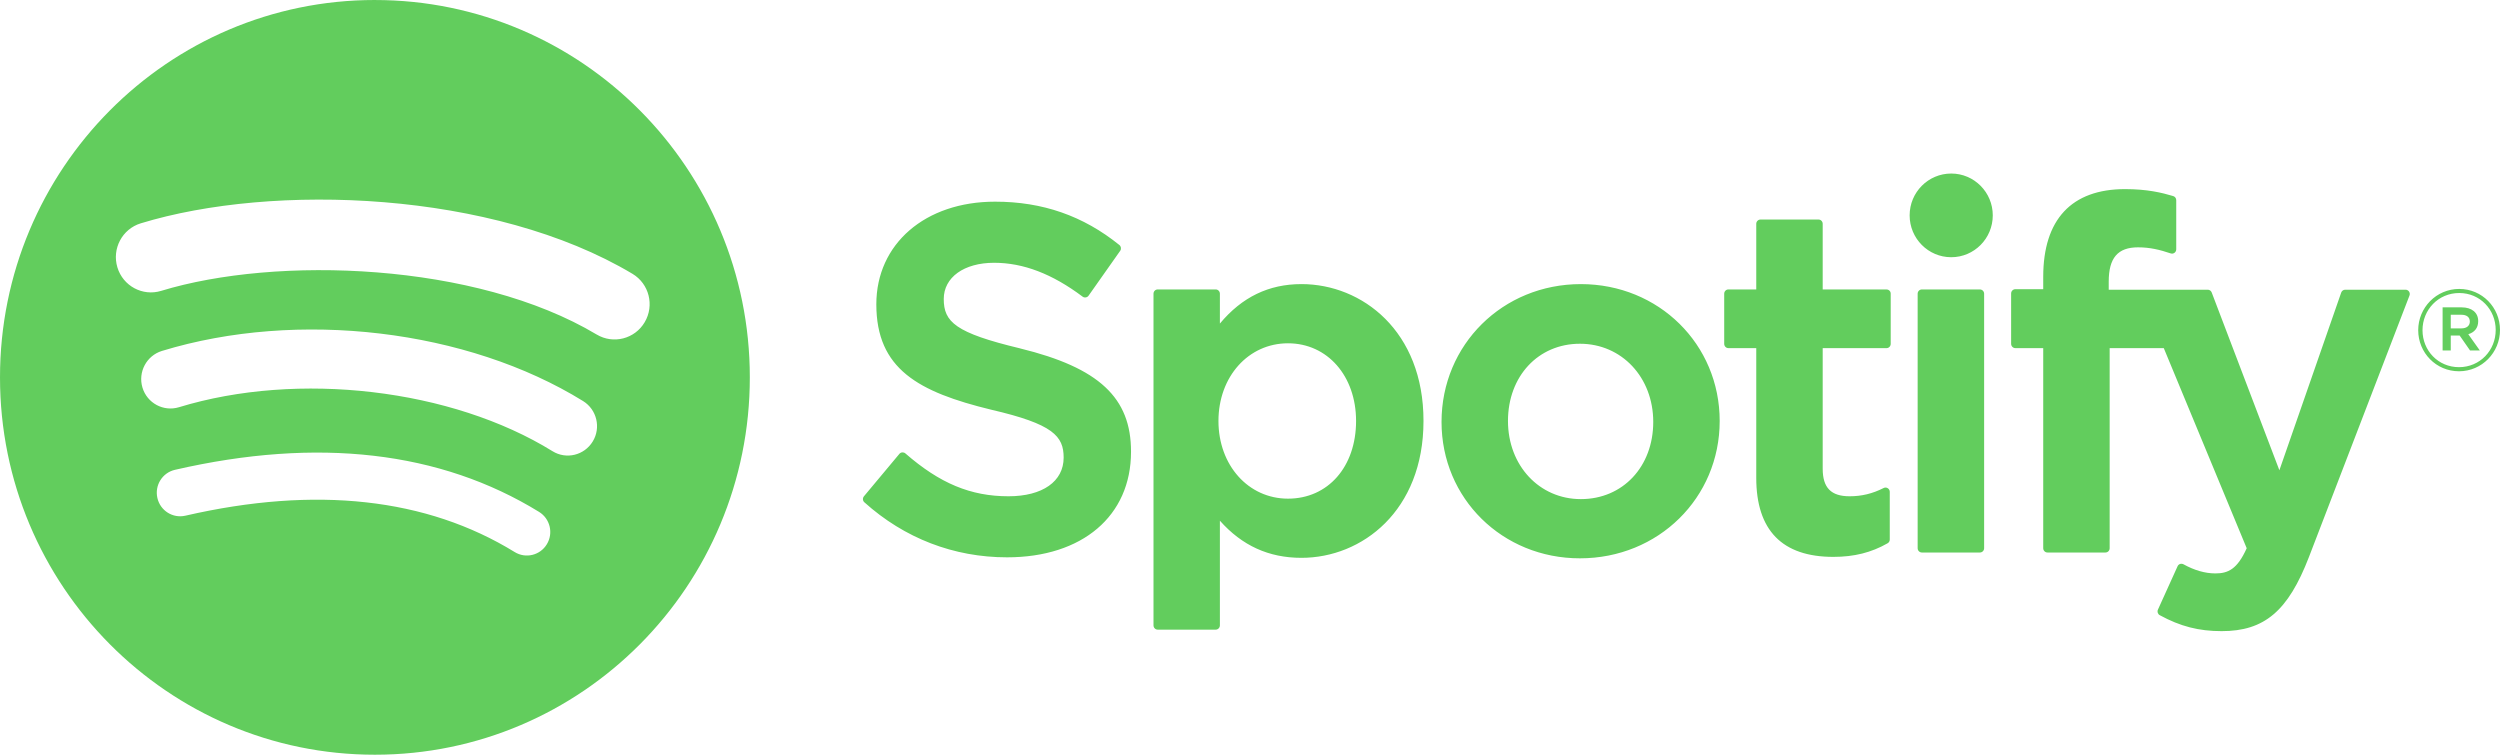
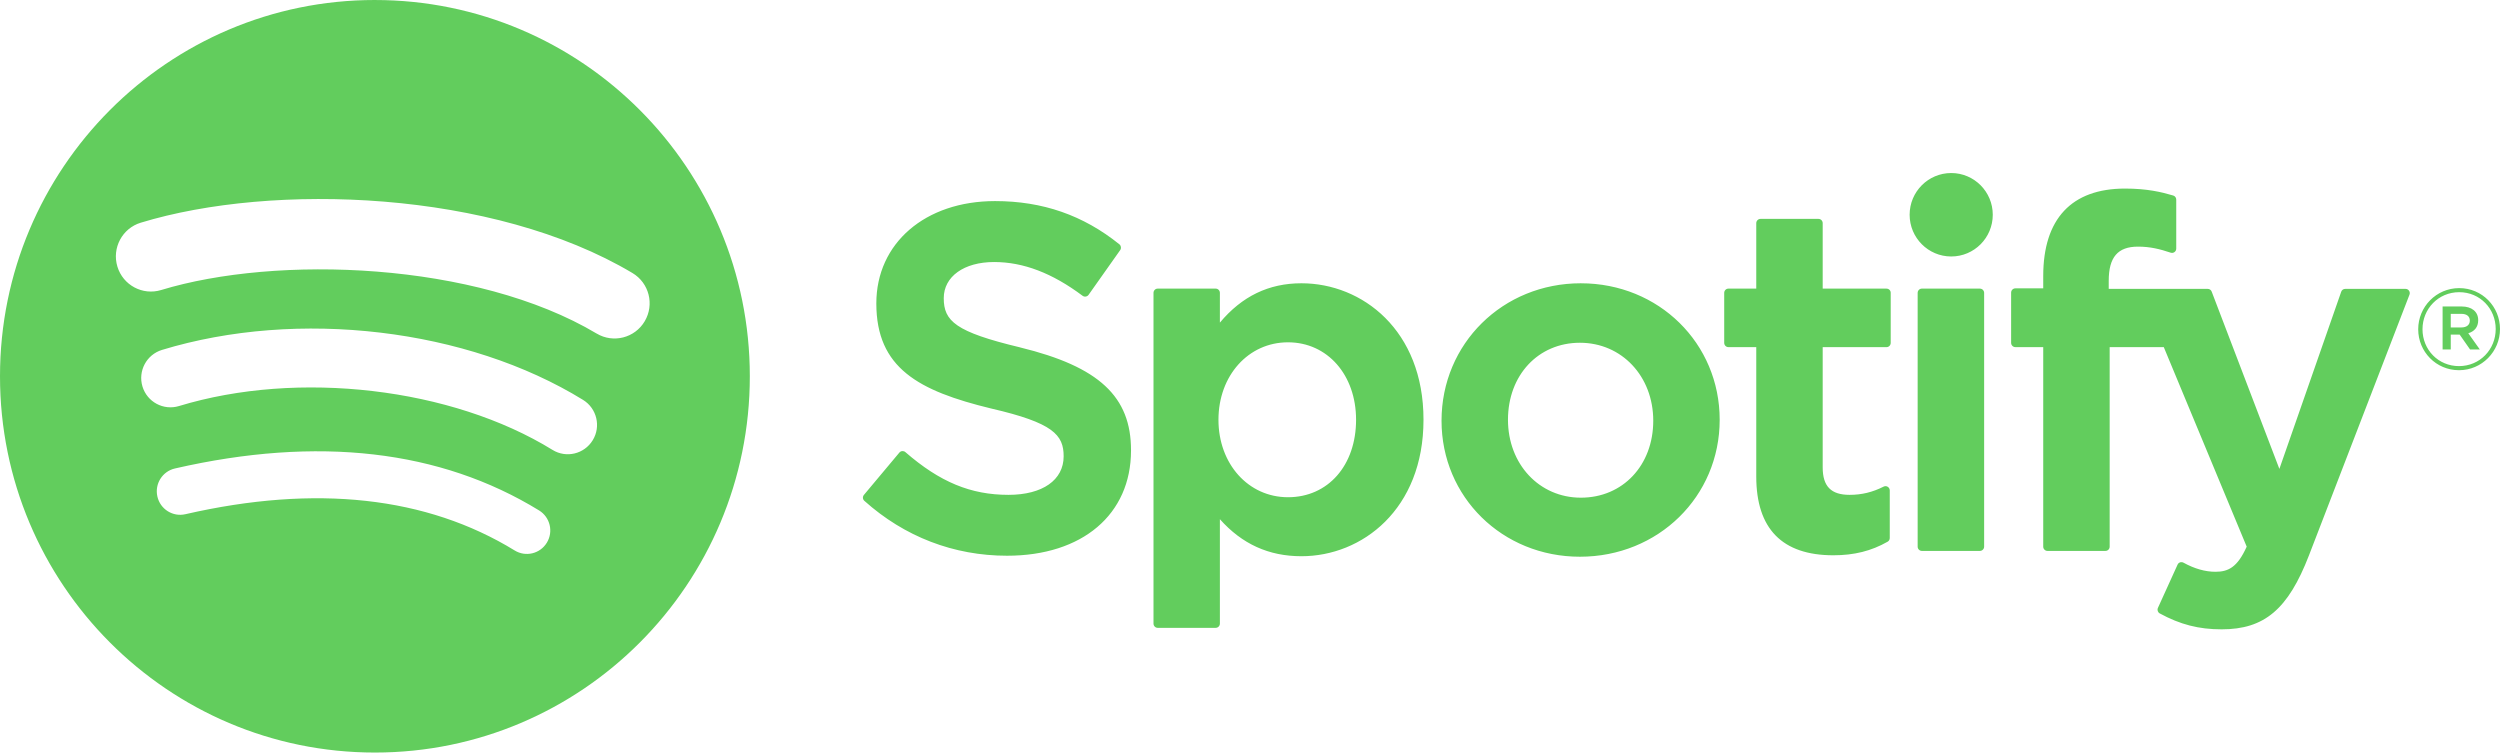
- <svg xmlns="http://www.w3.org/2000/svg" width="318" height="96" viewBox="0 0 318 96" fill="none">
-   <path d="M47.688 0C21.351 0 0 21.491 0 48C0 74.511 21.351 96 47.688 96C74.028 96 95.377 74.511 95.377 48C95.377 21.492 74.028 0.002 47.687 0.002L47.688 0ZM69.557 69.23C68.703 70.64 66.87 71.087 65.469 70.222C54.272 63.338 40.177 61.779 23.577 65.596C21.978 65.963 20.383 64.954 20.019 63.343C19.652 61.733 20.651 60.128 22.254 59.761C40.42 55.584 56.002 57.382 68.572 65.115C69.973 65.98 70.417 67.82 69.557 69.23ZM75.394 56.16C74.318 57.921 72.029 58.477 70.281 57.394C57.462 49.463 37.922 47.166 22.761 51.799C20.794 52.397 18.718 51.281 18.121 49.305C17.528 47.326 18.637 45.24 20.6 44.638C37.919 39.349 59.45 41.911 74.17 51.016C75.918 52.099 76.471 54.403 75.394 56.16ZM75.895 42.55C60.526 33.361 35.168 32.517 20.494 37C18.137 37.719 15.645 36.38 14.931 34.008C14.217 31.635 15.546 29.128 17.904 28.407C34.749 23.26 62.752 24.255 80.448 34.828C82.572 36.094 83.266 38.85 82.008 40.98C80.755 43.114 78.01 43.817 75.898 42.55H75.895ZM129.743 44.311C121.509 42.335 120.045 40.948 120.045 38.033C120.045 35.279 122.619 33.426 126.452 33.426C130.165 33.426 133.843 34.834 137.704 37.73C137.818 37.818 137.966 37.853 138.109 37.83C138.257 37.808 138.382 37.729 138.467 37.609L142.488 31.904C142.653 31.669 142.607 31.346 142.385 31.166C137.79 27.456 132.619 25.652 126.571 25.652C117.682 25.652 111.469 31.022 111.469 38.706C111.469 46.946 116.828 49.863 126.087 52.115C133.963 53.942 135.296 55.472 135.296 58.208C135.296 61.24 132.608 63.126 128.28 63.126C123.474 63.126 119.55 61.492 115.165 57.675C115.057 57.577 114.909 57.537 114.772 57.543C114.624 57.554 114.493 57.623 114.402 57.732L109.892 63.131C109.704 63.361 109.727 63.693 109.943 63.888C115.046 68.474 121.321 70.892 128.098 70.892C137.676 70.892 143.866 65.625 143.866 57.468C143.883 50.586 139.789 46.774 129.76 44.319L129.743 44.311ZM165.539 36.138C161.388 36.138 157.983 37.784 155.17 41.157V37.36C155.17 37.06 154.93 36.816 154.634 36.816H147.26C146.964 36.816 146.725 37.06 146.725 37.36V79.548C146.725 79.846 146.964 80.092 147.26 80.092H154.634C154.93 80.092 155.17 79.846 155.17 79.548V66.232C157.983 69.402 161.388 70.956 165.539 70.956C173.255 70.956 181.068 64.977 181.068 53.548C181.08 42.117 173.267 36.137 165.545 36.137L165.539 36.138ZM172.492 53.548C172.492 59.365 168.933 63.429 163.831 63.429C158.791 63.429 154.987 59.182 154.987 53.548C154.987 47.914 158.791 43.667 163.831 43.667C168.848 43.667 172.492 47.822 172.492 53.548ZM201.085 36.138C191.148 36.138 183.363 43.839 183.363 53.673C183.363 63.401 191.097 71.019 200.965 71.019C210.936 71.019 218.744 63.343 218.744 53.548C218.744 43.786 210.988 36.138 201.085 36.138ZM201.085 63.487C195.8 63.487 191.814 59.211 191.814 53.545C191.814 47.854 195.664 43.724 200.965 43.724C206.284 43.724 210.293 47.999 210.293 53.67C210.293 59.36 206.421 63.487 201.085 63.487ZM239.962 36.816H231.847V28.467C231.847 28.168 231.608 27.924 231.312 27.924H223.937C223.641 27.924 223.396 28.168 223.396 28.467V36.816H219.854C219.558 36.816 219.319 37.06 219.319 37.36V43.738C219.319 44.037 219.558 44.282 219.854 44.282H223.396V60.787C223.396 67.453 226.693 70.835 233.202 70.835C235.844 70.835 238.037 70.285 240.104 69.104C240.275 69.012 240.377 68.829 240.377 68.634V62.558C240.377 62.375 240.281 62.197 240.121 62.1C239.962 61.996 239.762 61.991 239.597 62.077C238.179 62.793 236.807 63.126 235.269 63.126C232.906 63.126 231.847 62.042 231.847 59.623V44.285H239.962C240.258 44.285 240.497 44.041 240.497 43.741V37.364C240.508 37.064 240.269 36.82 239.967 36.82L239.962 36.816ZM268.229 36.849V35.823C268.229 32.807 269.38 31.461 271.954 31.461C273.491 31.461 274.727 31.769 276.111 32.233C276.282 32.287 276.458 32.26 276.595 32.157C276.737 32.055 276.817 31.89 276.817 31.716V25.462C276.817 25.223 276.669 25.012 276.435 24.941C274.978 24.504 273.11 24.055 270.308 24.055C263.503 24.055 259.898 27.915 259.898 35.214V36.784H256.356C256.06 36.784 255.815 37.028 255.815 37.327V43.738C255.815 44.037 256.06 44.282 256.356 44.282H259.898V69.735C259.898 70.038 260.143 70.279 260.439 70.279H267.808C268.11 70.279 268.349 70.038 268.349 69.735V44.284H275.234L285.78 69.735C284.584 72.406 283.405 72.939 281.8 72.939C280.501 72.939 279.129 72.549 277.734 71.775C277.603 71.706 277.443 71.695 277.307 71.735C277.164 71.787 277.045 71.89 276.988 72.027L274.488 77.547C274.368 77.811 274.471 78.115 274.721 78.252C277.329 79.674 279.681 80.281 282.591 80.281C288.035 80.281 291.048 77.725 293.696 70.858L306.486 37.592C306.554 37.424 306.531 37.235 306.429 37.087C306.332 36.939 306.167 36.85 305.99 36.85H298.314C298.08 36.85 297.875 36.998 297.801 37.215L289.937 59.818L281.327 37.2C281.247 36.99 281.048 36.85 280.826 36.85H268.229V36.849ZM251.841 36.816H244.466C244.17 36.816 243.925 37.06 243.925 37.36V69.735C243.925 70.038 244.17 70.279 244.466 70.279H251.841C252.137 70.279 252.381 70.038 252.381 69.735V37.362C252.381 37.063 252.142 36.818 251.841 36.818V36.816ZM248.196 22.074C245.275 22.074 242.906 24.454 242.906 27.394C242.906 30.336 245.275 32.718 248.196 32.718C251.117 32.718 253.481 30.336 253.481 27.394C253.481 24.455 251.112 22.074 248.196 22.074ZM312.784 47.226C309.868 47.226 307.596 44.867 307.596 42.003C307.596 39.139 309.897 36.753 312.812 36.753C315.728 36.753 318 39.111 318 41.973C318 44.837 315.699 47.226 312.784 47.226ZM312.812 37.272C310.153 37.272 308.143 39.399 308.143 42.003C308.143 44.606 310.141 46.704 312.784 46.704C315.443 46.704 317.453 44.579 317.453 41.973C317.453 39.37 315.455 37.272 312.812 37.272ZM313.963 42.51L315.432 44.578H314.19L312.869 42.681H311.736V44.578H310.7V39.096H313.125C314.395 39.096 315.227 39.748 315.227 40.845C315.232 41.744 314.714 42.293 313.968 42.51H313.963ZM313.086 40.037H311.736V41.771H313.086C313.758 41.771 314.162 41.439 314.162 40.903C314.162 40.339 313.758 40.037 313.086 40.037Z" fill="#62CD5D" />
+ <svg xmlns="http://www.w3.org/2000/svg" width="196" height="59" viewBox="0 0 196 59" fill="none">
+   <path d="M29.393 0C13.16 0 0 13.208 0 29.5C0 45.793 13.16 59 29.393 59C45.627 59 58.786 45.793 58.786 29.5C58.786 13.209 45.627 0.001 29.392 0.001L29.393 0ZM42.872 42.548C42.345 43.414 41.215 43.689 40.352 43.157C33.451 38.926 24.763 37.968 14.532 40.314C13.546 40.54 12.563 39.92 12.339 38.93C12.113 37.94 12.728 36.954 13.716 36.728C24.913 34.161 34.517 35.266 42.265 40.018C43.128 40.55 43.402 41.681 42.872 42.548ZM46.469 34.515C45.806 35.597 44.395 35.939 43.318 35.273C35.417 30.399 23.374 28.988 14.029 31.835C12.817 32.202 11.537 31.517 11.169 30.302C10.804 29.086 11.487 27.804 12.697 27.434C23.371 24.183 36.642 25.758 45.715 31.354C46.792 32.019 47.133 33.435 46.469 34.515ZM46.778 26.151C37.305 20.503 21.676 19.984 12.631 22.739C11.179 23.181 9.643 22.358 9.203 20.901C8.763 19.442 9.582 17.902 11.035 17.459C21.418 14.295 38.678 14.906 49.584 21.405C50.893 22.183 51.322 23.877 50.546 25.186C49.774 26.497 48.082 26.929 46.78 26.151H46.778ZM79.968 27.233C74.892 26.018 73.99 25.166 73.99 23.375C73.99 21.682 75.577 20.543 77.939 20.543C80.227 20.543 82.495 21.408 84.874 23.189C84.945 23.242 85.036 23.264 85.124 23.25C85.215 23.236 85.292 23.187 85.345 23.114L87.823 19.608C87.924 19.463 87.896 19.265 87.76 19.154C84.927 16.874 81.74 15.765 78.013 15.765C72.534 15.765 68.704 19.066 68.704 23.788C68.704 28.852 72.007 30.645 77.714 32.029C82.568 33.152 83.39 34.092 83.39 35.773C83.39 37.637 81.733 38.796 79.066 38.796C76.103 38.796 73.685 37.792 70.982 35.446C70.916 35.386 70.824 35.361 70.74 35.365C70.649 35.372 70.568 35.414 70.512 35.481L67.732 38.8C67.616 38.94 67.63 39.145 67.764 39.264C70.909 42.083 74.776 43.569 78.953 43.569C84.857 43.569 88.672 40.332 88.672 35.319C88.683 31.089 86.159 28.747 79.978 27.238L79.968 27.233ZM102.031 22.209C99.472 22.209 97.373 23.221 95.639 25.294V22.961C95.639 22.777 95.492 22.627 95.309 22.627H90.764C90.581 22.627 90.434 22.777 90.434 22.961V48.889C90.434 49.072 90.581 49.223 90.764 49.223H95.309C95.492 49.223 95.639 49.072 95.639 48.889V40.705C97.373 42.653 99.472 43.608 102.031 43.608C106.786 43.608 111.602 39.934 111.602 32.91C111.609 25.884 106.793 22.209 102.034 22.209L102.031 22.209ZM106.316 32.91C106.316 36.485 104.122 38.983 100.978 38.983C97.871 38.983 95.527 36.372 95.527 32.91C95.527 29.447 97.871 26.837 100.978 26.837C104.07 26.837 106.316 29.391 106.316 32.91ZM123.939 22.209C117.814 22.209 113.016 26.943 113.016 32.986C113.016 38.965 117.783 43.647 123.865 43.647C130.011 43.647 134.823 38.93 134.823 32.91C134.823 26.91 130.043 22.21 123.939 22.21V22.209ZM123.939 39.018C120.682 39.018 118.225 36.39 118.225 32.908C118.225 29.41 120.598 26.872 123.865 26.872C127.144 26.872 129.615 29.499 129.615 32.984C129.615 36.482 127.228 39.018 123.939 39.018ZM147.901 22.627H142.899V17.495C142.899 17.311 142.752 17.161 142.569 17.161H138.024C137.842 17.161 137.691 17.311 137.691 17.495V22.627H135.508C135.325 22.627 135.178 22.777 135.178 22.961V26.881C135.178 27.065 135.325 27.215 135.508 27.215H137.691V37.359C137.691 41.456 139.723 43.534 143.735 43.534C145.363 43.534 146.715 43.196 147.989 42.47C148.094 42.414 148.157 42.301 148.157 42.181V38.447C148.157 38.334 148.097 38.225 147.999 38.165C147.901 38.102 147.778 38.099 147.676 38.151C146.802 38.592 145.956 38.796 145.009 38.796C143.552 38.796 142.899 38.13 142.899 36.644V27.217H147.901C148.083 27.217 148.231 27.067 148.231 26.882V22.963C148.238 22.779 148.09 22.629 147.904 22.629L147.901 22.627ZM165.324 22.647V22.017C165.324 20.162 166.033 19.336 167.619 19.336C168.567 19.336 169.329 19.524 170.181 19.81C170.287 19.843 170.396 19.826 170.48 19.763C170.568 19.7 170.617 19.599 170.617 19.492V15.649C170.617 15.502 170.525 15.372 170.382 15.329C169.483 15.06 168.332 14.784 166.605 14.784C162.411 14.784 160.189 17.156 160.189 21.642V22.607H158.006C157.823 22.607 157.672 22.757 157.672 22.941V26.881C157.672 27.065 157.823 27.215 158.006 27.215H160.189V42.858C160.189 43.044 160.34 43.192 160.522 43.192H165.064C165.25 43.192 165.398 43.044 165.398 42.858V27.216H169.641L176.141 42.858C175.404 44.499 174.678 44.827 173.688 44.827C172.888 44.827 172.042 44.587 171.182 44.112C171.101 44.069 171.003 44.062 170.919 44.087C170.831 44.119 170.757 44.182 170.722 44.267L169.181 47.659C169.107 47.821 169.171 48.008 169.325 48.093C170.933 48.966 172.382 49.34 174.176 49.34C177.531 49.34 179.388 47.768 181.02 43.548L188.903 23.103C188.945 23 188.931 22.884 188.868 22.793C188.808 22.702 188.707 22.648 188.598 22.648H183.866C183.723 22.648 183.596 22.738 183.551 22.872L178.703 36.763L173.396 22.863C173.347 22.733 173.225 22.648 173.088 22.648H165.324V22.647ZM155.222 22.627H150.677C150.495 22.627 150.344 22.777 150.344 22.961V42.858C150.344 43.044 150.495 43.192 150.677 43.192H155.222C155.405 43.192 155.556 43.044 155.556 42.858V22.962C155.556 22.778 155.408 22.628 155.222 22.628V22.627ZM152.976 13.566C151.176 13.566 149.715 15.029 149.715 16.836C149.715 18.644 151.176 20.108 152.976 20.108C154.777 20.108 156.233 18.644 156.233 16.836C156.233 15.029 154.773 13.566 152.976 13.566ZM192.785 29.024C190.988 29.024 189.587 27.575 189.587 25.814C189.587 24.054 191.005 22.588 192.803 22.588C194.6 22.588 196 24.037 196 25.796C196 27.556 194.582 29.024 192.785 29.024ZM192.803 22.907C191.163 22.907 189.924 24.214 189.924 25.814C189.924 27.414 191.156 28.703 192.785 28.703C194.424 28.703 195.663 27.397 195.663 25.796C195.663 24.196 194.431 22.907 192.803 22.907ZM193.512 26.126L194.417 27.397H193.652L192.838 26.231H192.139V27.397H191.5V24.028H192.996C193.778 24.028 194.291 24.428 194.291 25.103C194.294 25.655 193.975 25.993 193.515 26.126H193.512ZM192.971 24.606H192.139V25.672H192.971C193.385 25.672 193.634 25.468 193.634 25.138C193.634 24.792 193.385 24.606 192.971 24.606Z" fill="#62CD5D" />
</svg>
